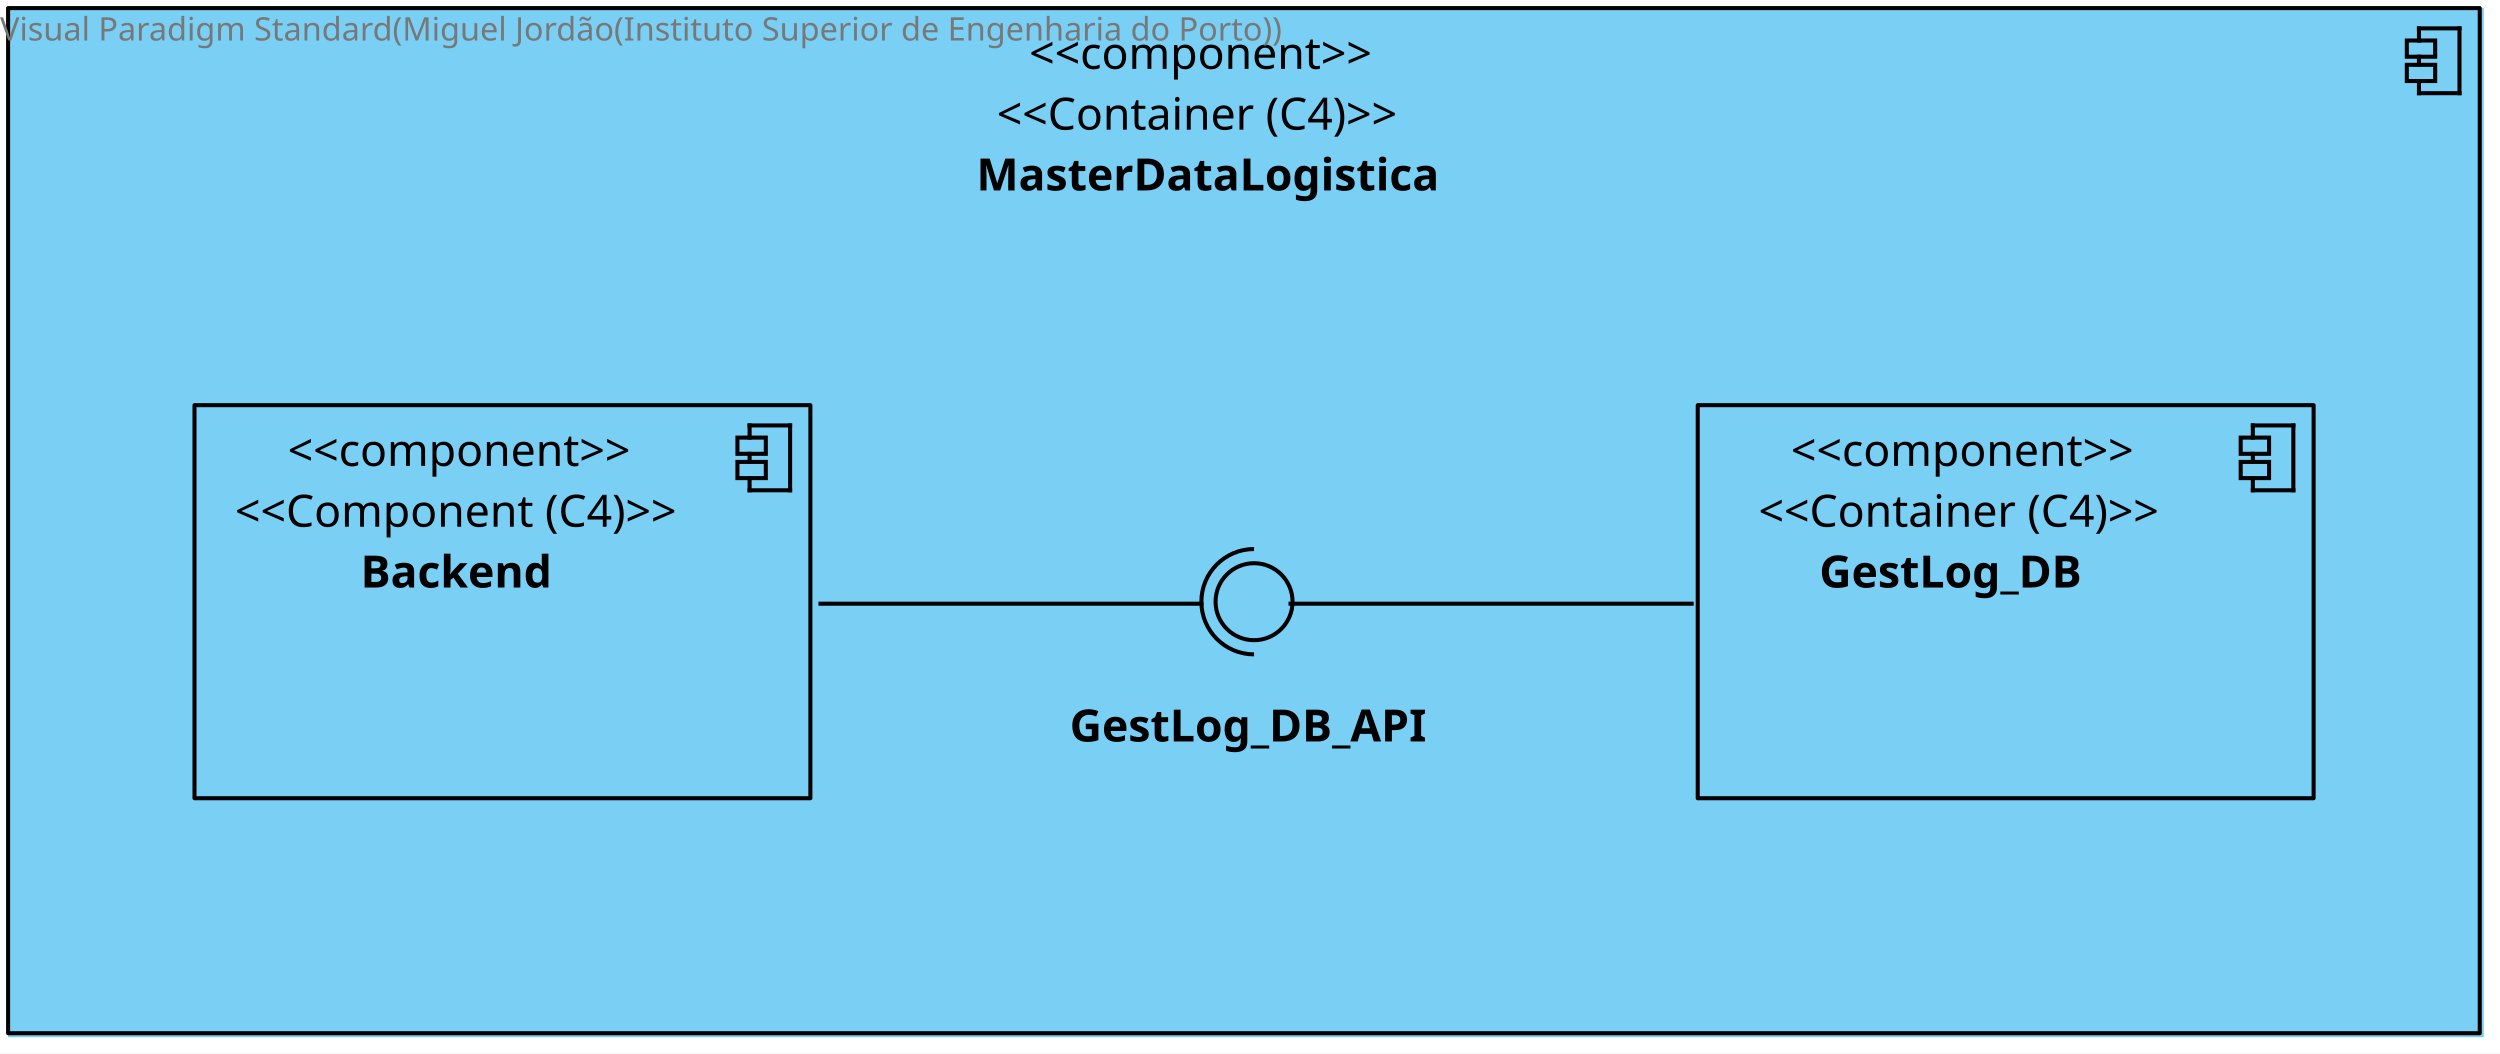
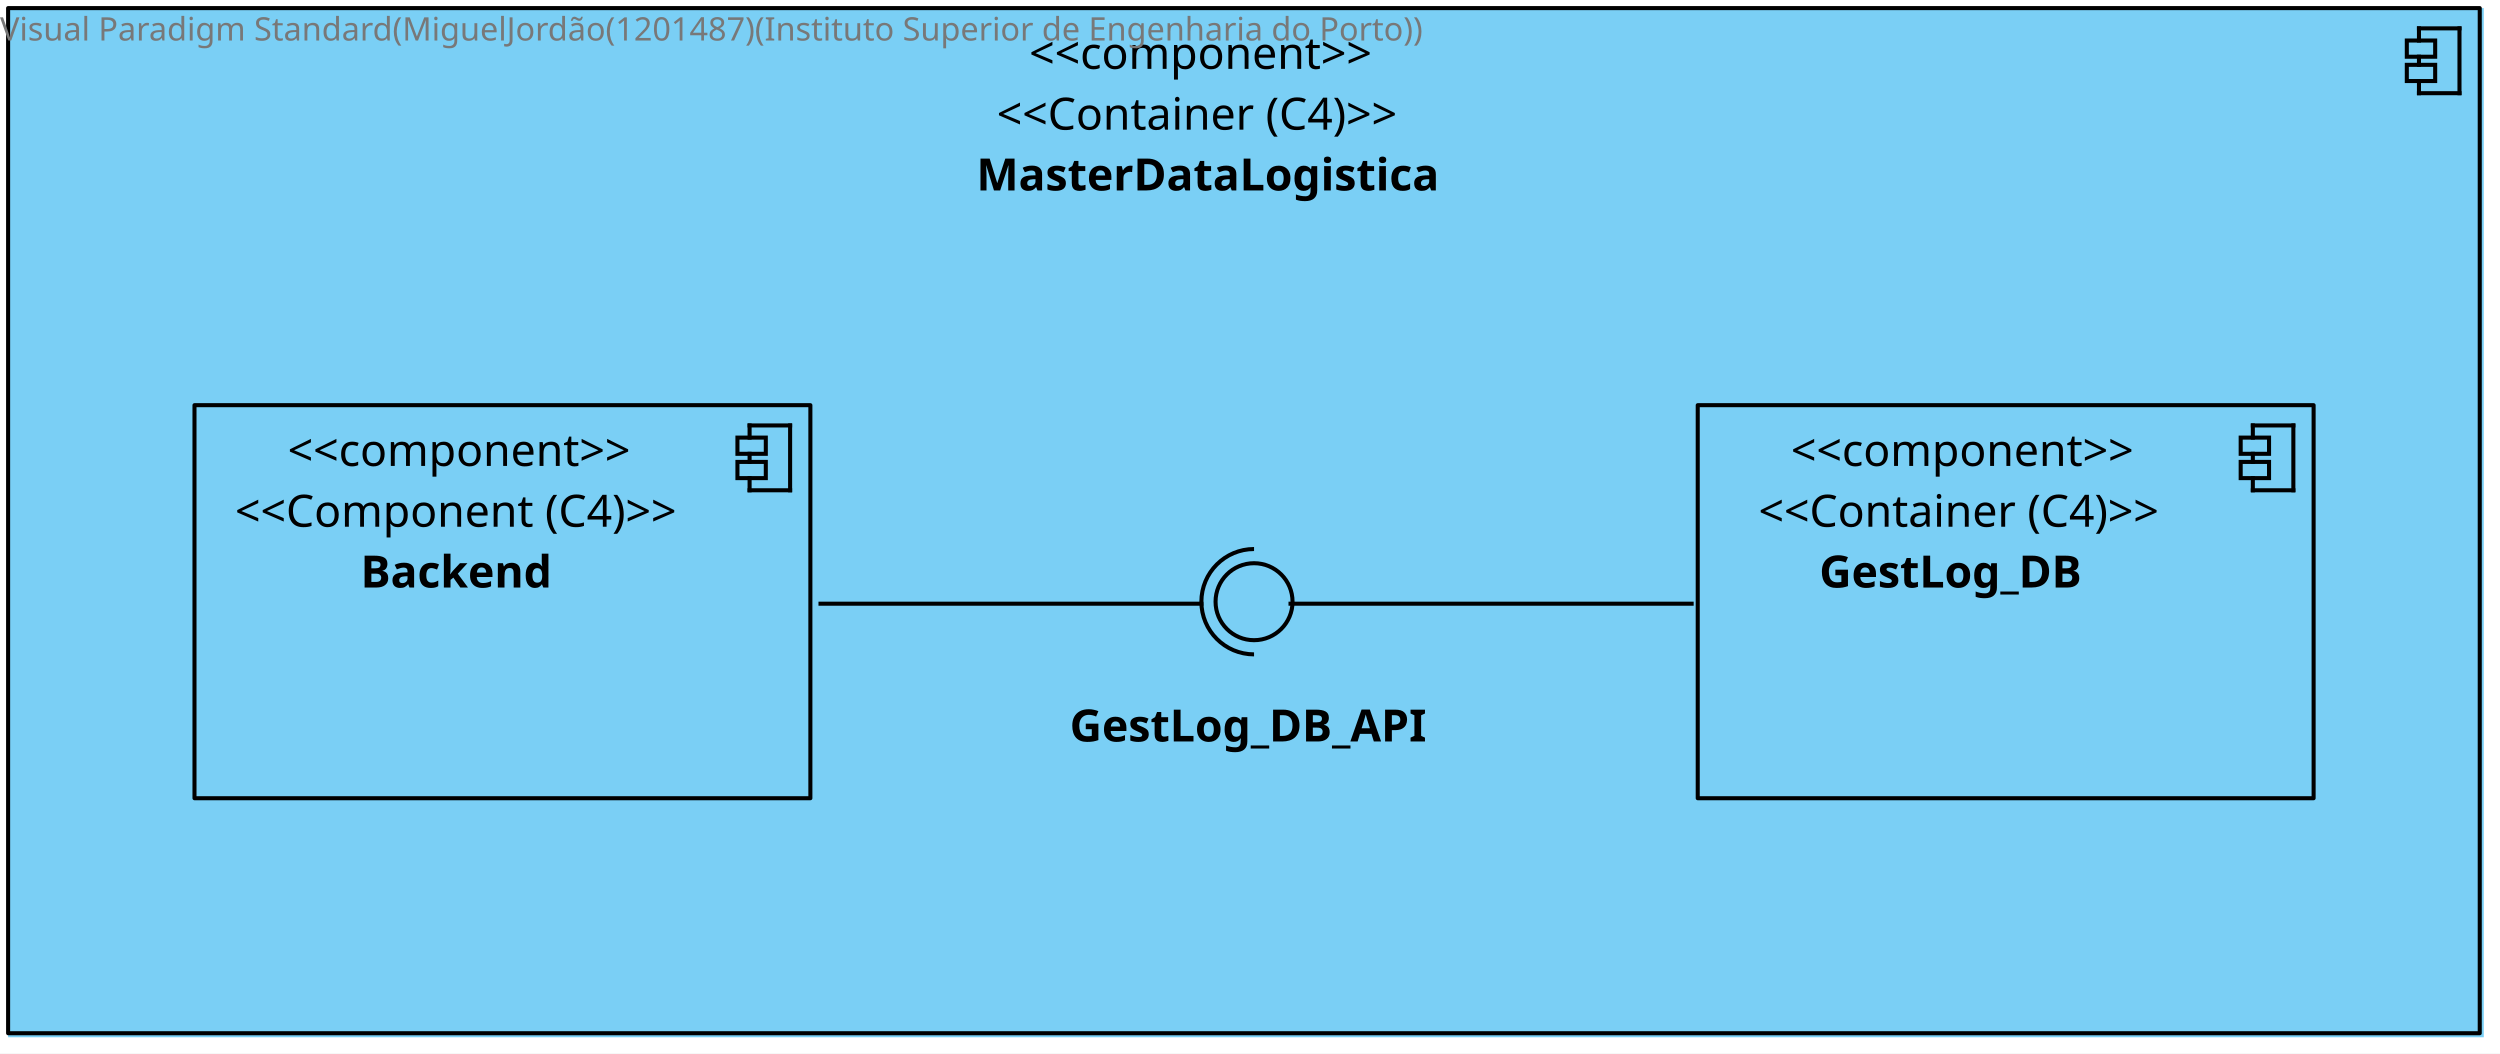
<svg xmlns="http://www.w3.org/2000/svg" fill-opacity="0" color-rendering="auto" color-interpolation="auto" text-rendering="auto" stroke="rgb(0,0,0)" stroke-linecap="square" width="617" stroke-miterlimit="10" shape-rendering="auto" stroke-opacity="0" fill="rgb(0,0,0)" stroke-dasharray="none" font-weight="normal" stroke-width="1" height="260" font-family="'Dialog'" font-style="normal" stroke-linejoin="miter" font-size="12px" stroke-dashoffset="0" image-rendering="auto">
  <defs id="genericDefs" />
  <g>
    <defs id="defs1">
      <clipPath clipPathUnits="userSpaceOnUse" id="clipPath1">
        <path d="M-7 -7 L622 -7 L622 265 L-7 265 L-7 -7 Z" />
      </clipPath>
      <clipPath clipPathUnits="userSpaceOnUse" id="clipPath2">
        <path d="M0 0 L0 254 L587 254 L587 0 Z" />
      </clipPath>
      <clipPath clipPathUnits="userSpaceOnUse" id="clipPath3">
        <path d="M0 0 L0 206 L611 206 L611 0 Z" />
      </clipPath>
      <clipPath clipPathUnits="userSpaceOnUse" id="clipPath4">
        <path d="M-7 -7 L164 -7 L164 109 L-7 109 L-7 -7 Z" />
      </clipPath>
      <clipPath clipPathUnits="userSpaceOnUse" id="clipPath5">
        <path d="M0 0 L0 98 L129 98 L129 0 Z" />
      </clipPath>
      <clipPath clipPathUnits="userSpaceOnUse" id="clipPath6">
        <path d="M0 0 L0 50 L153 50 L153 0 Z" />
      </clipPath>
      <clipPath clipPathUnits="userSpaceOnUse" id="clipPath7">
        <path d="M-7 -7 L31 -7 L31 31 L-7 31 L-7 -7 Z" />
      </clipPath>
      <clipPath clipPathUnits="userSpaceOnUse" id="clipPath8">
        <path d="M-112 -15 L224 -15 L224 30 L-112 30 L-112 -15 Z" />
      </clipPath>
      <clipPath clipPathUnits="userSpaceOnUse" id="clipPath9">
        <path d="M0 0 L204 0 L204 104 L0 104 L0 0 Z" />
      </clipPath>
      <clipPath clipPathUnits="userSpaceOnUse" id="clipPath10">
        <path d="M0 0 L0 72 L98 72 L98 87 L0 87 L0 104 L204 104 L204 0 Z" />
      </clipPath>
      <clipPath clipPathUnits="userSpaceOnUse" id="clipPath11">
        <path d="M0 0 L203 0 L203 104 L0 104 L0 0 Z" />
      </clipPath>
      <clipPath clipPathUnits="userSpaceOnUse" id="clipPath12">
        <path d="M0 0 L0 104 L203 104 L203 87 L102 87 L102 72 L203 72 L203 0 Z" />
      </clipPath>
    </defs>
    <g fill="white" text-rendering="geometricPrecision" fill-opacity="1" stroke-opacity="1" stroke="white">
      <rect x="0" width="617" height="260" y="0" stroke="none" />
    </g>
    <g font-size="11px" transform="translate(2,2)" fill-opacity="1" fill="rgb(122,207,245)" text-rendering="geometricPrecision" image-rendering="optimizeQuality" font-family="sans-serif" stroke="rgb(122,207,245)" font-weight="bold" stroke-opacity="1">
      <rect x="0" width="611" height="254" y="0" clip-path="url(#clipPath1)" stroke="none" />
    </g>
    <g fill-opacity="1" text-rendering="geometricPrecision" stroke="black" stroke-linecap="butt" transform="translate(2,2)" stroke-miterlimit="0" stroke-opacity="1" fill="black" font-weight="bold" font-family="sans-serif" stroke-linejoin="round" font-size="11px" image-rendering="optimizeQuality">
      <rect fill="none" x="0" width="610" height="253" y="0" clip-path="url(#clipPath1)" />
      <line stroke-linecap="square" clip-path="url(#clipPath1)" fill="none" x1="595" x2="605" y1="5" y2="5" stroke-linejoin="miter" stroke-miterlimit="10" />
      <line stroke-linecap="square" clip-path="url(#clipPath1)" fill="none" x1="605" x2="605" y1="5" y2="21" stroke-linejoin="miter" stroke-miterlimit="10" />
      <line stroke-linecap="square" clip-path="url(#clipPath1)" fill="none" x1="595" x2="605" y1="21" y2="21" stroke-linejoin="miter" stroke-miterlimit="10" />
      <line stroke-linecap="square" clip-path="url(#clipPath1)" fill="none" x1="595" x2="595" y1="5" y2="8" stroke-linejoin="miter" stroke-miterlimit="10" />
      <rect stroke-linecap="square" x="592" y="8" clip-path="url(#clipPath1)" fill="none" width="7" stroke-linejoin="miter" height="4" stroke-miterlimit="10" />
      <line stroke-linecap="square" clip-path="url(#clipPath1)" fill="none" x1="595" x2="595" y1="12" y2="14" stroke-linejoin="miter" stroke-miterlimit="10" />
      <rect stroke-linecap="square" x="592" y="14" clip-path="url(#clipPath1)" fill="none" width="7" stroke-linejoin="miter" height="4" stroke-miterlimit="10" />
      <line stroke-linecap="square" clip-path="url(#clipPath1)" fill="none" x1="595" x2="595" y1="18" y2="21" stroke-linejoin="miter" stroke-miterlimit="10" />
    </g>
    <g font-size="11px" transform="translate(2,2)" fill-opacity="1" fill="black" text-rendering="geometricPrecision" image-rendering="optimizeQuality" font-family="sans-serif" stroke="black" stroke-opacity="1">
      <text x="252" xml:space="preserve" y="15" clip-path="url(#clipPath2)" stroke="none">&lt;&lt;component&gt;&gt;</text>
      <text x="244" xml:space="preserve" y="30" clip-path="url(#clipPath2)" stroke="none">&lt;&lt;Container (C4)&gt;&gt;</text>
      <text x="239" xml:space="preserve" y="45" clip-path="url(#clipPath2)" font-weight="bold" stroke="none">MasterDataLogistica</text>
    </g>
    <g font-size="11px" transform="translate(48,100)" fill-opacity="1" fill="rgb(122,207,245)" text-rendering="geometricPrecision" image-rendering="optimizeQuality" font-family="sans-serif" stroke="rgb(122,207,245)" font-weight="bold" stroke-opacity="1">
      <rect x="0" width="153" height="98" y="0" clip-path="url(#clipPath4)" stroke="none" />
    </g>
    <g fill-opacity="1" text-rendering="geometricPrecision" stroke="black" stroke-linecap="butt" transform="translate(48,100)" stroke-miterlimit="0" stroke-opacity="1" fill="black" font-weight="bold" font-family="sans-serif" stroke-linejoin="round" font-size="11px" image-rendering="optimizeQuality">
      <rect fill="none" x="0" width="152" height="97" y="0" clip-path="url(#clipPath4)" />
      <line stroke-linecap="square" clip-path="url(#clipPath4)" fill="none" x1="137" x2="147" y1="5" y2="5" stroke-linejoin="miter" stroke-miterlimit="10" />
      <line stroke-linecap="square" clip-path="url(#clipPath4)" fill="none" x1="147" x2="147" y1="5" y2="21" stroke-linejoin="miter" stroke-miterlimit="10" />
      <line stroke-linecap="square" clip-path="url(#clipPath4)" fill="none" x1="137" x2="147" y1="21" y2="21" stroke-linejoin="miter" stroke-miterlimit="10" />
      <line stroke-linecap="square" clip-path="url(#clipPath4)" fill="none" x1="137" x2="137" y1="5" y2="8" stroke-linejoin="miter" stroke-miterlimit="10" />
      <rect stroke-linecap="square" x="134" y="8" clip-path="url(#clipPath4)" fill="none" width="7" stroke-linejoin="miter" height="4" stroke-miterlimit="10" />
      <line stroke-linecap="square" clip-path="url(#clipPath4)" fill="none" x1="137" x2="137" y1="12" y2="14" stroke-linejoin="miter" stroke-miterlimit="10" />
      <rect stroke-linecap="square" x="134" y="14" clip-path="url(#clipPath4)" fill="none" width="7" stroke-linejoin="miter" height="4" stroke-miterlimit="10" />
      <line stroke-linecap="square" clip-path="url(#clipPath4)" fill="none" x1="137" x2="137" y1="18" y2="21" stroke-linejoin="miter" stroke-miterlimit="10" />
    </g>
    <g font-size="11px" transform="translate(48,100)" fill-opacity="1" fill="black" text-rendering="geometricPrecision" image-rendering="optimizeQuality" font-family="sans-serif" stroke="black" stroke-opacity="1">
      <text x="23" xml:space="preserve" y="15" clip-path="url(#clipPath5)" stroke="none">&lt;&lt;component&gt;&gt;</text>
      <text x="10" xml:space="preserve" y="30" clip-path="url(#clipPath5)" stroke="none">&lt;&lt;Component (C4)&gt;&gt;</text>
      <text x="41" xml:space="preserve" y="45" clip-path="url(#clipPath5)" font-weight="bold" stroke="none">Backend</text>
    </g>
    <g font-size="11px" transform="translate(419,100)" fill-opacity="1" fill="rgb(122,207,245)" text-rendering="geometricPrecision" image-rendering="optimizeQuality" font-family="sans-serif" stroke="rgb(122,207,245)" font-weight="bold" stroke-opacity="1">
      <rect x="0" width="153" height="98" y="0" clip-path="url(#clipPath4)" stroke="none" />
    </g>
    <g fill-opacity="1" text-rendering="geometricPrecision" stroke="black" stroke-linecap="butt" transform="translate(419,100)" stroke-miterlimit="0" stroke-opacity="1" fill="black" font-weight="bold" font-family="sans-serif" stroke-linejoin="round" font-size="11px" image-rendering="optimizeQuality">
      <rect fill="none" x="0" width="152" height="97" y="0" clip-path="url(#clipPath4)" />
      <line stroke-linecap="square" clip-path="url(#clipPath4)" fill="none" x1="137" x2="147" y1="5" y2="5" stroke-linejoin="miter" stroke-miterlimit="10" />
      <line stroke-linecap="square" clip-path="url(#clipPath4)" fill="none" x1="147" x2="147" y1="5" y2="21" stroke-linejoin="miter" stroke-miterlimit="10" />
      <line stroke-linecap="square" clip-path="url(#clipPath4)" fill="none" x1="137" x2="147" y1="21" y2="21" stroke-linejoin="miter" stroke-miterlimit="10" />
      <line stroke-linecap="square" clip-path="url(#clipPath4)" fill="none" x1="137" x2="137" y1="5" y2="8" stroke-linejoin="miter" stroke-miterlimit="10" />
      <rect stroke-linecap="square" x="134" y="8" clip-path="url(#clipPath4)" fill="none" width="7" stroke-linejoin="miter" height="4" stroke-miterlimit="10" />
      <line stroke-linecap="square" clip-path="url(#clipPath4)" fill="none" x1="137" x2="137" y1="12" y2="14" stroke-linejoin="miter" stroke-miterlimit="10" />
      <rect stroke-linecap="square" x="134" y="14" clip-path="url(#clipPath4)" fill="none" width="7" stroke-linejoin="miter" height="4" stroke-miterlimit="10" />
      <line stroke-linecap="square" clip-path="url(#clipPath4)" fill="none" x1="137" x2="137" y1="18" y2="21" stroke-linejoin="miter" stroke-miterlimit="10" />
    </g>
    <g font-size="11px" transform="translate(419,100)" fill-opacity="1" fill="black" text-rendering="geometricPrecision" image-rendering="optimizeQuality" font-family="sans-serif" stroke="black" stroke-opacity="1">
      <text x="23" xml:space="preserve" y="15" clip-path="url(#clipPath5)" stroke="none">&lt;&lt;component&gt;&gt;</text>
      <text x="15" xml:space="preserve" y="30" clip-path="url(#clipPath5)" stroke="none">&lt;&lt;Container (C4)&gt;&gt;</text>
      <text x="30" xml:space="preserve" y="45" clip-path="url(#clipPath5)" font-weight="bold" stroke="none">GestLog_DB</text>
    </g>
    <g font-size="11px" transform="translate(300,139)" fill-opacity="1" fill="rgb(122,207,245)" text-rendering="geometricPrecision" image-rendering="optimizeQuality" font-family="sans-serif" stroke="rgb(122,207,245)" font-weight="bold" stroke-opacity="1">
      <circle r="9.5" clip-path="url(#clipPath7)" cx="9.5" cy="9.5" stroke="none" />
    </g>
    <g fill-opacity="1" text-rendering="geometricPrecision" stroke="black" stroke-linecap="butt" transform="translate(300,139)" stroke-miterlimit="0" stroke-opacity="1" fill="black" font-weight="bold" font-family="sans-serif" stroke-linejoin="round" font-size="11px" image-rendering="optimizeQuality">
      <circle fill="none" r="9.5" clip-path="url(#clipPath7)" cx="9.5" cy="9.5" />
    </g>
    <g font-size="11px" transform="translate(254,171)" fill-opacity="1" fill="black" text-rendering="geometricPrecision" image-rendering="optimizeQuality" font-family="sans-serif" stroke="black" font-weight="bold" stroke-opacity="1">
      <text x="10" xml:space="preserve" y="12" clip-path="url(#clipPath8)" stroke="none">GestLog_DB_API</text>
    </g>
    <g stroke-linecap="butt" font-size="11px" transform="translate(268,99)" fill-opacity="1" fill="black" text-rendering="geometricPrecision" image-rendering="optimizeQuality" font-family="sans-serif" stroke-linejoin="round" stroke="black" stroke-opacity="1">
      <line y2="50" fill="none" x1="50" clip-path="url(#clipPath10)" x2="150" y1="50" />
    </g>
    <g stroke-linecap="butt" font-size="11px" transform="translate(152,99)" fill-opacity="1" fill="black" text-rendering="geometricPrecision" image-rendering="optimizeQuality" font-family="sans-serif" stroke-linejoin="round" stroke="black" stroke-opacity="1">
      <line y2="50" fill="none" x1="50" clip-path="url(#clipPath12)" x2="145" y1="50" />
      <path fill="none" d="M157.5 36.5 A13 13 0 0 0 157.5 62.5" clip-path="url(#clipPath12)" />
    </g>
    <g font-size="8px" fill-opacity="1" fill="rgb(120,120,120)" text-rendering="geometricPrecision" image-rendering="optimizeQuality" stroke="rgb(120,120,120)" stroke-opacity="1">
-       <text x="0" xml:space="preserve" y="10" stroke="none">Visual Paradigm Standard(Miguel Jordão(Instituto Superior de Engenharia do Porto))</text>
+       <text x="0" xml:space="preserve" y="10" stroke="none">Visual Paradigm Standard(MiguelJordão(1201487)(Instituto Superior de Engenharia do Porto))</text>
    </g>
  </g>
</svg>
